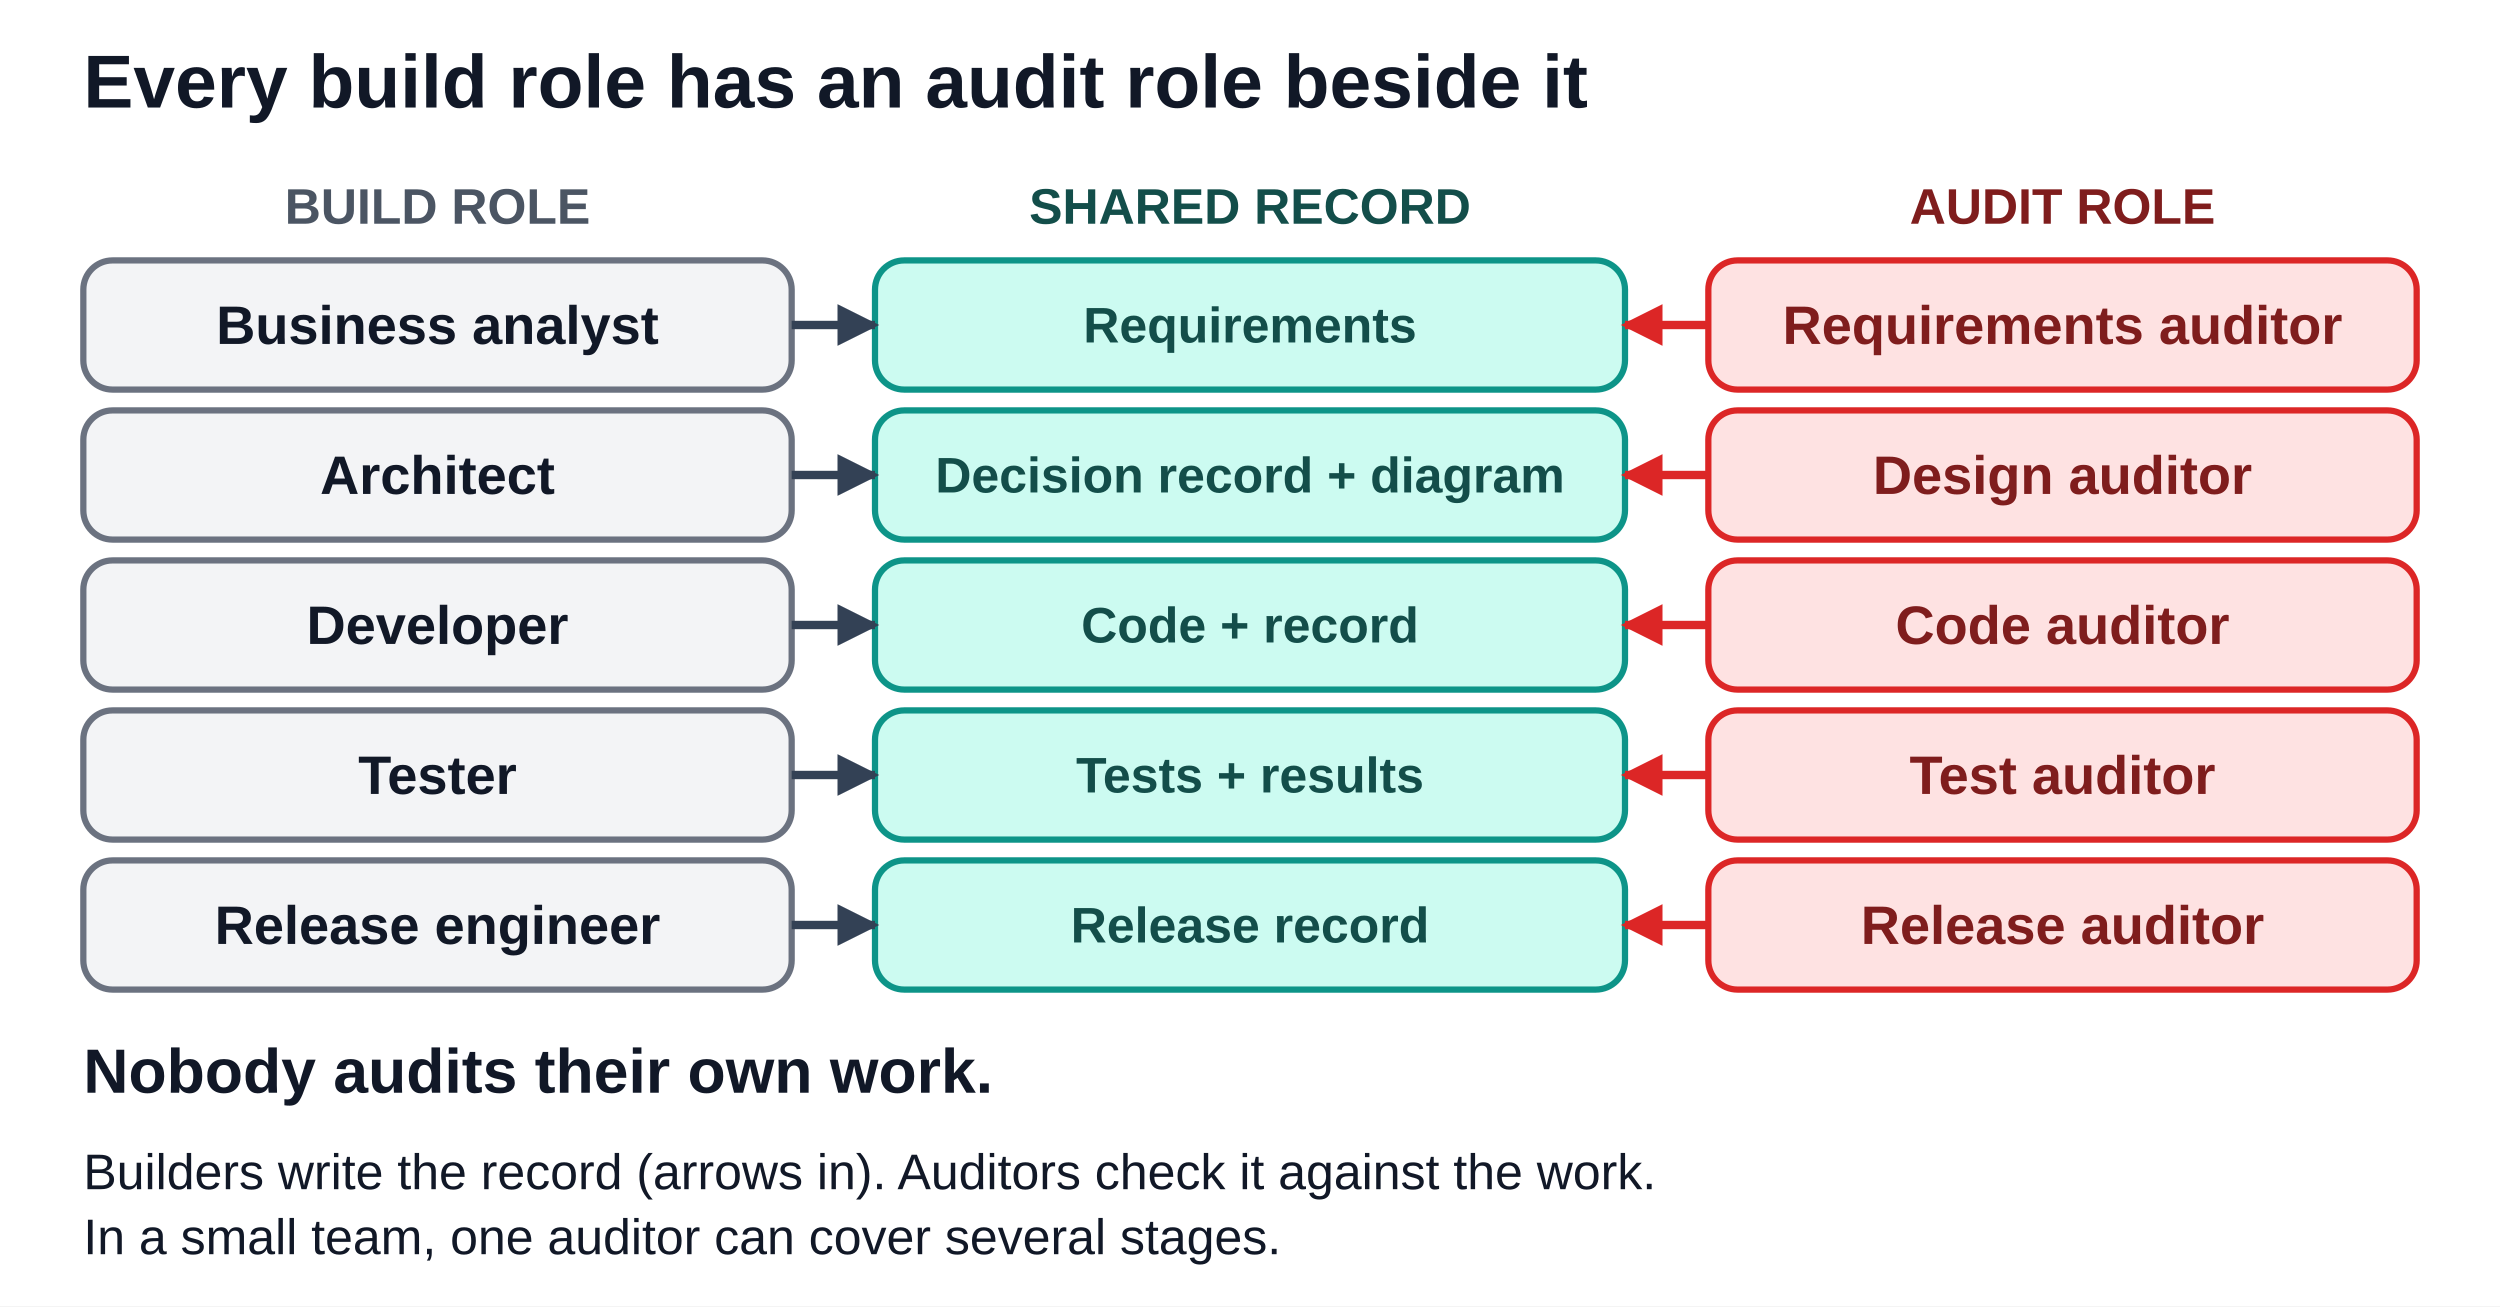
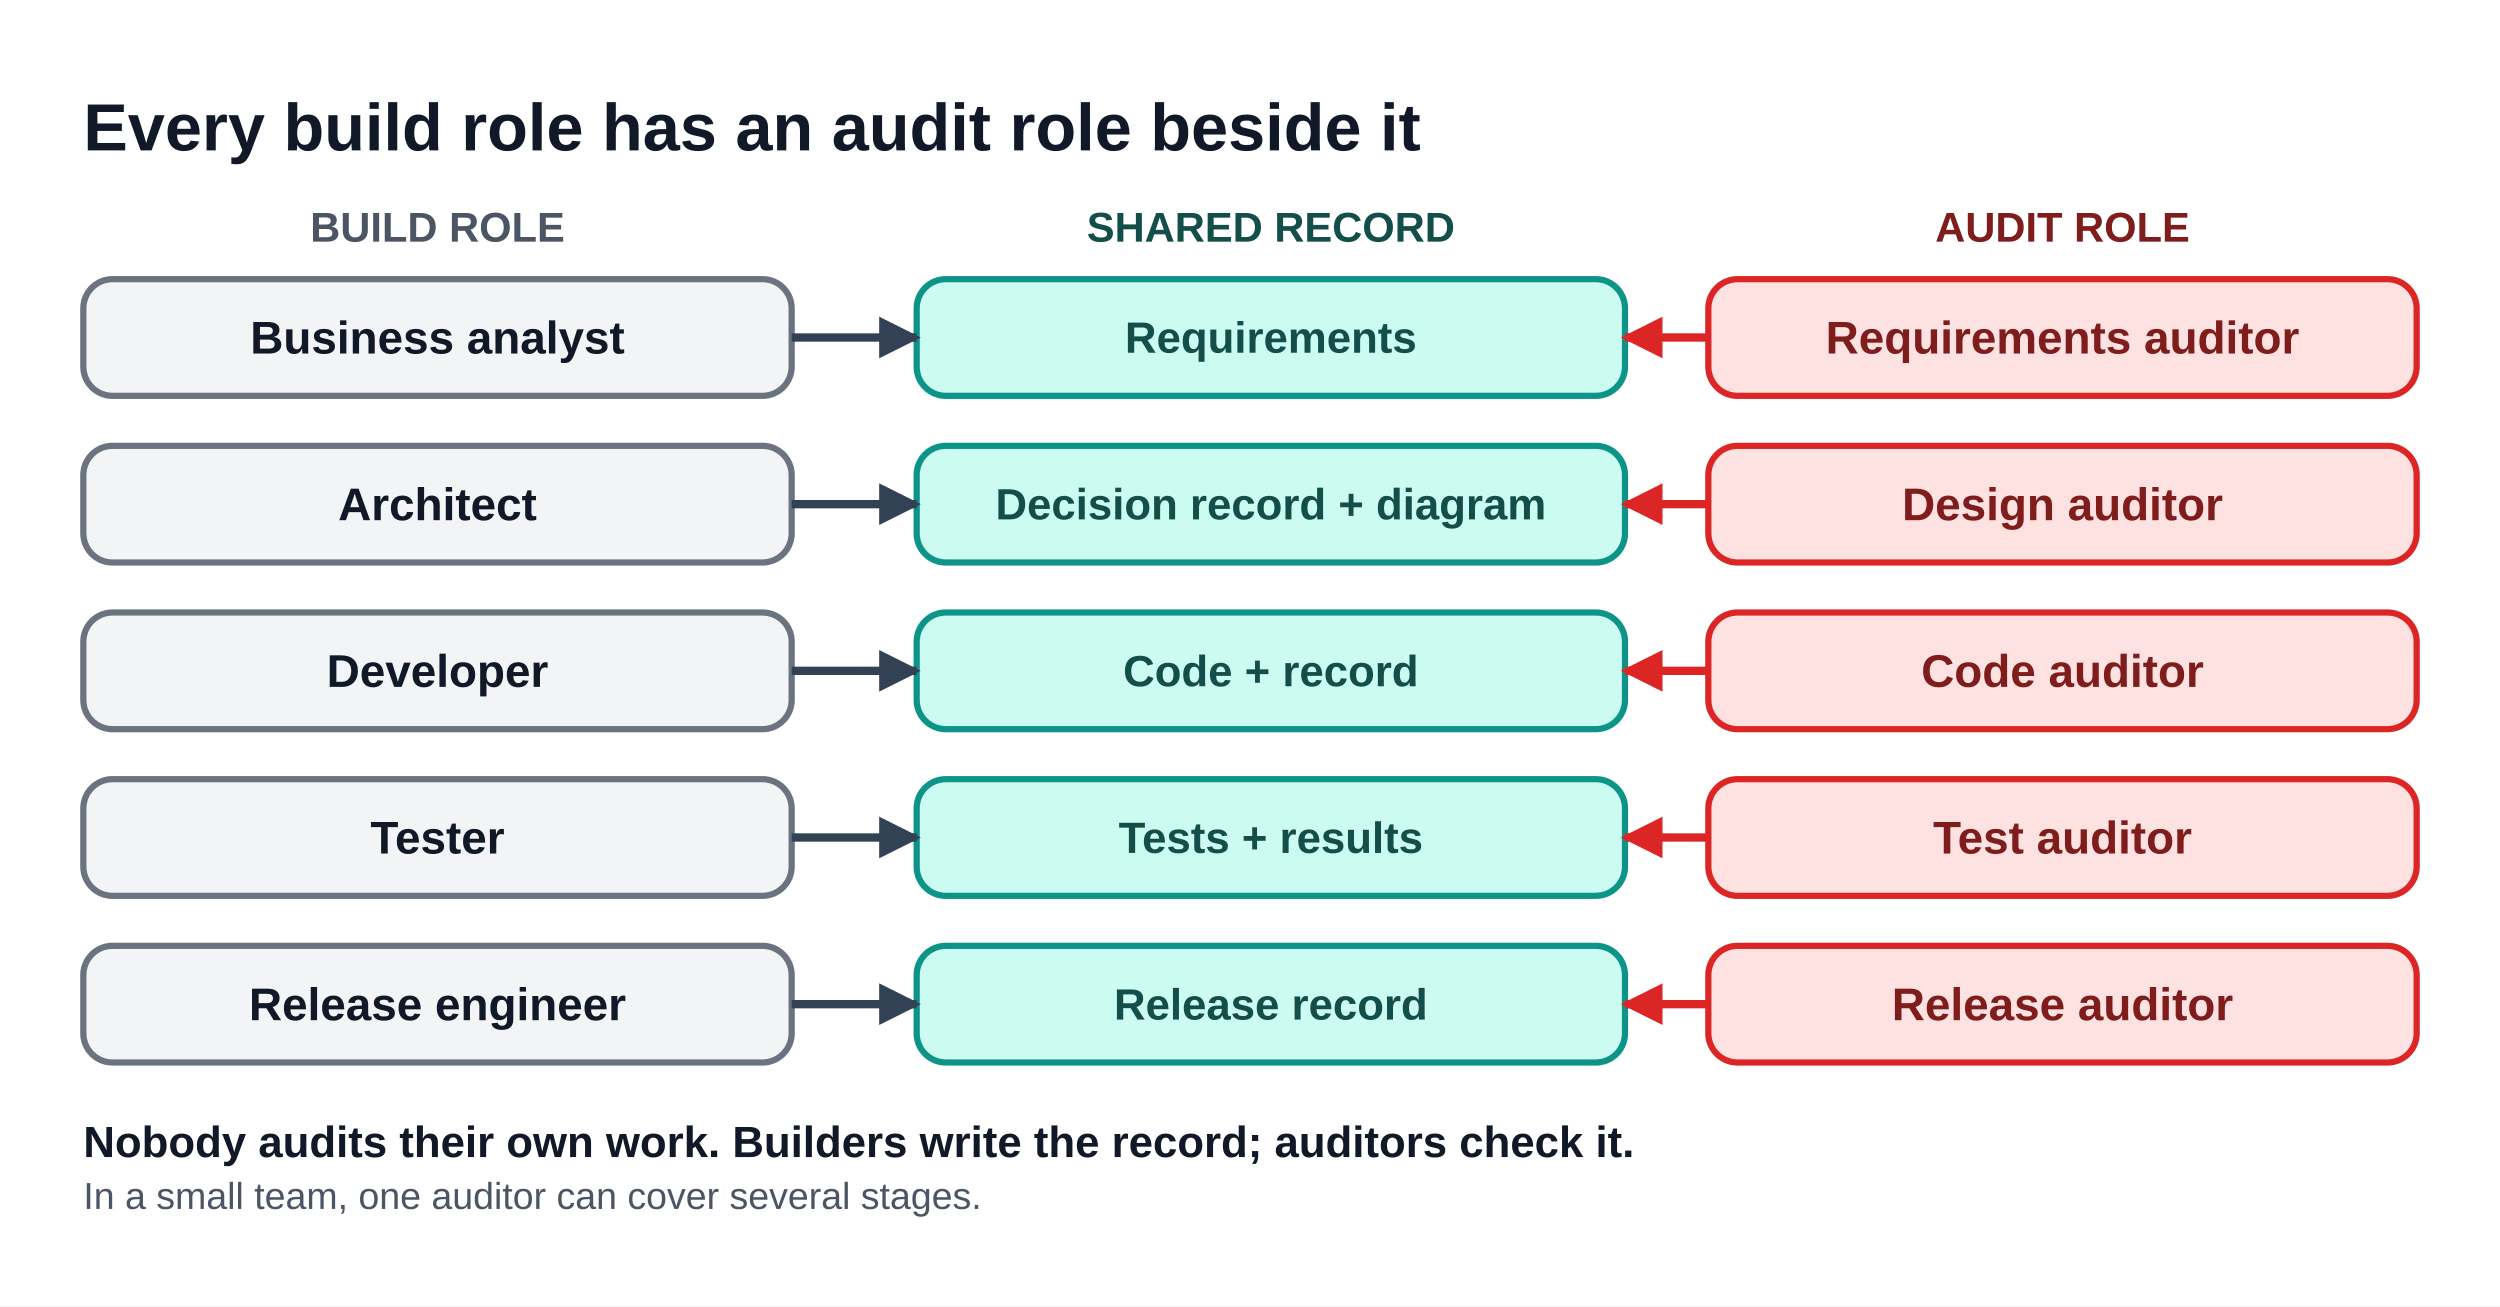
<svg xmlns="http://www.w3.org/2000/svg" width="1200" height="627" viewBox="0 0 1200 627" font-family="Segoe UI, Arial, Helvetica, sans-serif">
  <defs>
    <marker id="m334155" viewBox="0 0 10 10" refX="9" refY="5" markerWidth="5" markerHeight="5" orient="auto-start-reverse">
      <path d="M0,0 L10,5 L0,10 z" fill="#334155" />
    </marker>
    <marker id="mDC2626" viewBox="0 0 10 10" refX="9" refY="5" markerWidth="5" markerHeight="5" orient="auto-start-reverse">
      <path d="M0,0 L10,5 L0,10 z" fill="#DC2626" />
    </marker>
  </defs>
  <rect width="1200" height="627" fill="#FFFFFF" />
-   <text x="40" y="51.6" text-anchor="start" font-size="36" font-weight="700" fill="#111827">Every build role has an audit role beside it</text>
-   <text x="210.0" y="107.4" text-anchor="middle" font-size="24" font-weight="700" fill="#4B5563">BUILD ROLE</text>
-   <text x="600.0" y="107.4" text-anchor="middle" font-size="24" font-weight="700" fill="#134E4A">SHARED RECORD</text>
-   <text x="990.0" y="107.4" text-anchor="middle" font-size="24" font-weight="700" fill="#7F1D1D">AUDIT ROLE</text>
-   <rect x="40" y="125" width="340" height="62" rx="14" fill="#F3F4F6" fill-opacity="1" stroke="#6B7280" stroke-width="3" />
-   <text x="210.0" y="165.1" text-anchor="middle" font-size="26" font-weight="700" fill="#111827">Business analyst</text>
-   <rect x="420" y="125" width="360" height="62" rx="14" fill="#CCFBF1" fill-opacity="1" stroke="#0D9488" stroke-width="3" />
-   <text x="600.0" y="164.4" text-anchor="middle" font-size="24" font-weight="700" fill="#134E4A">Requirements</text>
-   <rect x="820" y="125" width="340" height="62" rx="14" fill="#FEE2E2" fill-opacity="1" stroke="#DC2626" stroke-width="3" />
-   <text x="990.0" y="165.1" text-anchor="middle" font-size="26" font-weight="700" fill="#7F1D1D">Requirements auditor</text>
-   <polyline points="380,156 420,156" fill="none" stroke="#334155" stroke-width="4" stroke-linejoin="round" marker-end="url(#m334155)" />
-   <polyline points="820,156 780,156" fill="none" stroke="#DC2626" stroke-width="4" stroke-linejoin="round" marker-end="url(#mDC2626)" />
-   <rect x="40" y="197" width="340" height="62" rx="14" fill="#F3F4F6" fill-opacity="1" stroke="#6B7280" stroke-width="3" />
-   <text x="210.0" y="237.1" text-anchor="middle" font-size="26" font-weight="700" fill="#111827">Architect</text>
-   <rect x="420" y="197" width="360" height="62" rx="14" fill="#CCFBF1" fill-opacity="1" stroke="#0D9488" stroke-width="3" />
-   <text x="600.0" y="236.4" text-anchor="middle" font-size="24" font-weight="700" fill="#134E4A">Decision record + diagram</text>
-   <rect x="820" y="197" width="340" height="62" rx="14" fill="#FEE2E2" fill-opacity="1" stroke="#DC2626" stroke-width="3" />
-   <text x="990.0" y="237.1" text-anchor="middle" font-size="26" font-weight="700" fill="#7F1D1D">Design auditor</text>
-   <polyline points="380,228 420,228" fill="none" stroke="#334155" stroke-width="4" stroke-linejoin="round" marker-end="url(#m334155)" />
-   <polyline points="820,228 780,228" fill="none" stroke="#DC2626" stroke-width="4" stroke-linejoin="round" marker-end="url(#mDC2626)" />
-   <rect x="40" y="269" width="340" height="62" rx="14" fill="#F3F4F6" fill-opacity="1" stroke="#6B7280" stroke-width="3" />
-   <text x="210.0" y="309.1" text-anchor="middle" font-size="26" font-weight="700" fill="#111827">Developer</text>
-   <rect x="420" y="269" width="360" height="62" rx="14" fill="#CCFBF1" fill-opacity="1" stroke="#0D9488" stroke-width="3" />
-   <text x="600.0" y="308.4" text-anchor="middle" font-size="24" font-weight="700" fill="#134E4A">Code + record</text>
-   <rect x="820" y="269" width="340" height="62" rx="14" fill="#FEE2E2" fill-opacity="1" stroke="#DC2626" stroke-width="3" />
-   <text x="990.0" y="309.1" text-anchor="middle" font-size="26" font-weight="700" fill="#7F1D1D">Code auditor</text>
-   <polyline points="380,300 420,300" fill="none" stroke="#334155" stroke-width="4" stroke-linejoin="round" marker-end="url(#m334155)" />
-   <polyline points="820,300 780,300" fill="none" stroke="#DC2626" stroke-width="4" stroke-linejoin="round" marker-end="url(#mDC2626)" />
-   <rect x="40" y="341" width="340" height="62" rx="14" fill="#F3F4F6" fill-opacity="1" stroke="#6B7280" stroke-width="3" />
-   <text x="210.0" y="381.1" text-anchor="middle" font-size="26" font-weight="700" fill="#111827">Tester</text>
-   <rect x="420" y="341" width="360" height="62" rx="14" fill="#CCFBF1" fill-opacity="1" stroke="#0D9488" stroke-width="3" />
-   <text x="600.0" y="380.4" text-anchor="middle" font-size="24" font-weight="700" fill="#134E4A">Tests + results</text>
-   <rect x="820" y="341" width="340" height="62" rx="14" fill="#FEE2E2" fill-opacity="1" stroke="#DC2626" stroke-width="3" />
-   <text x="990.0" y="381.1" text-anchor="middle" font-size="26" font-weight="700" fill="#7F1D1D">Test auditor</text>
-   <polyline points="380,372 420,372" fill="none" stroke="#334155" stroke-width="4" stroke-linejoin="round" marker-end="url(#m334155)" />
-   <polyline points="820,372 780,372" fill="none" stroke="#DC2626" stroke-width="4" stroke-linejoin="round" marker-end="url(#mDC2626)" />
-   <rect x="40" y="413" width="340" height="62" rx="14" fill="#F3F4F6" fill-opacity="1" stroke="#6B7280" stroke-width="3" />
-   <text x="210.0" y="453.1" text-anchor="middle" font-size="26" font-weight="700" fill="#111827">Release engineer</text>
-   <rect x="420" y="413" width="360" height="62" rx="14" fill="#CCFBF1" fill-opacity="1" stroke="#0D9488" stroke-width="3" />
-   <text x="600.0" y="452.4" text-anchor="middle" font-size="24" font-weight="700" fill="#134E4A">Release record</text>
-   <rect x="820" y="413" width="340" height="62" rx="14" fill="#FEE2E2" fill-opacity="1" stroke="#DC2626" stroke-width="3" />
-   <text x="990.0" y="453.1" text-anchor="middle" font-size="26" font-weight="700" fill="#7F1D1D">Release auditor</text>
-   <polyline points="380,444 420,444" fill="none" stroke="#334155" stroke-width="4" stroke-linejoin="round" marker-end="url(#m334155)" />
-   <polyline points="820,444 780,444" fill="none" stroke="#DC2626" stroke-width="4" stroke-linejoin="round" marker-end="url(#mDC2626)" />
-   <text x="40" y="524.5" text-anchor="start" font-size="30" font-weight="700" fill="#111827">Nobody audits their own work.</text>
-   <text x="40" y="570.8" text-anchor="start" font-size="24" font-weight="400" fill="#111827">Builders write the record (arrows in). Auditors check it against the work.</text>
-   <text x="40" y="602.0" text-anchor="start" font-size="24" font-weight="400" fill="#111827">In a small team, one auditor can cover several stages.</text>
+   <text x="40" y="72.2" text-anchor="start" font-size="32" font-weight="700" fill="#111827">Every build role has an audit role beside it</text>
+   <text x="210.0" y="116.0" text-anchor="middle" font-size="20" font-weight="700" fill="#4B5563">BUILD ROLE</text>
+   <text x="610.0" y="116.0" text-anchor="middle" font-size="20" font-weight="700" fill="#134E4A">SHARED RECORD</text>
+   <text x="990.0" y="116.0" text-anchor="middle" font-size="20" font-weight="700" fill="#7F1D1D">AUDIT ROLE</text>
+   <rect x="40" y="134" width="340" height="56" rx="14" fill="#F3F4F6" fill-opacity="1" stroke="#6B7280" stroke-width="3" />
+   <text x="210.0" y="169.7" text-anchor="middle" font-size="22" font-weight="700" fill="#111827">Business analyst</text>
+   <rect x="440" y="134" width="340" height="56" rx="14" fill="#CCFBF1" fill-opacity="1" stroke="#0D9488" stroke-width="3" />
+   <text x="610.0" y="169.3" text-anchor="middle" font-size="21" font-weight="700" fill="#134E4A">Requirements</text>
+   <rect x="820" y="134" width="340" height="56" rx="14" fill="#FEE2E2" fill-opacity="1" stroke="#DC2626" stroke-width="3" />
+   <text x="990.0" y="169.7" text-anchor="middle" font-size="22" font-weight="700" fill="#7F1D1D">Requirements auditor</text>
+   <polyline points="380,162 440,162" fill="none" stroke="#334155" stroke-width="4" stroke-linejoin="round" marker-end="url(#m334155)" />
+   <polyline points="820,162 780,162" fill="none" stroke="#DC2626" stroke-width="4" stroke-linejoin="round" marker-end="url(#mDC2626)" />
+   <rect x="40" y="214" width="340" height="56" rx="14" fill="#F3F4F6" fill-opacity="1" stroke="#6B7280" stroke-width="3" />
+   <text x="210.0" y="249.7" text-anchor="middle" font-size="22" font-weight="700" fill="#111827">Architect</text>
+   <rect x="440" y="214" width="340" height="56" rx="14" fill="#CCFBF1" fill-opacity="1" stroke="#0D9488" stroke-width="3" />
+   <text x="610.0" y="249.3" text-anchor="middle" font-size="21" font-weight="700" fill="#134E4A">Decision record + diagram</text>
+   <rect x="820" y="214" width="340" height="56" rx="14" fill="#FEE2E2" fill-opacity="1" stroke="#DC2626" stroke-width="3" />
+   <text x="990.0" y="249.7" text-anchor="middle" font-size="22" font-weight="700" fill="#7F1D1D">Design auditor</text>
+   <polyline points="380,242 440,242" fill="none" stroke="#334155" stroke-width="4" stroke-linejoin="round" marker-end="url(#m334155)" />
+   <polyline points="820,242 780,242" fill="none" stroke="#DC2626" stroke-width="4" stroke-linejoin="round" marker-end="url(#mDC2626)" />
+   <rect x="40" y="294" width="340" height="56" rx="14" fill="#F3F4F6" fill-opacity="1" stroke="#6B7280" stroke-width="3" />
+   <text x="210.0" y="329.7" text-anchor="middle" font-size="22" font-weight="700" fill="#111827">Developer</text>
+   <rect x="440" y="294" width="340" height="56" rx="14" fill="#CCFBF1" fill-opacity="1" stroke="#0D9488" stroke-width="3" />
+   <text x="610.0" y="329.4" text-anchor="middle" font-size="21" font-weight="700" fill="#134E4A">Code + record</text>
+   <rect x="820" y="294" width="340" height="56" rx="14" fill="#FEE2E2" fill-opacity="1" stroke="#DC2626" stroke-width="3" />
+   <text x="990.0" y="329.7" text-anchor="middle" font-size="22" font-weight="700" fill="#7F1D1D">Code auditor</text>
+   <polyline points="380,322 440,322" fill="none" stroke="#334155" stroke-width="4" stroke-linejoin="round" marker-end="url(#m334155)" />
+   <polyline points="820,322 780,322" fill="none" stroke="#DC2626" stroke-width="4" stroke-linejoin="round" marker-end="url(#mDC2626)" />
+   <rect x="40" y="374" width="340" height="56" rx="14" fill="#F3F4F6" fill-opacity="1" stroke="#6B7280" stroke-width="3" />
+   <text x="210.0" y="409.7" text-anchor="middle" font-size="22" font-weight="700" fill="#111827">Tester</text>
+   <rect x="440" y="374" width="340" height="56" rx="14" fill="#CCFBF1" fill-opacity="1" stroke="#0D9488" stroke-width="3" />
+   <text x="610.0" y="409.4" text-anchor="middle" font-size="21" font-weight="700" fill="#134E4A">Tests + results</text>
+   <rect x="820" y="374" width="340" height="56" rx="14" fill="#FEE2E2" fill-opacity="1" stroke="#DC2626" stroke-width="3" />
+   <text x="990.0" y="409.7" text-anchor="middle" font-size="22" font-weight="700" fill="#7F1D1D">Test auditor</text>
+   <polyline points="380,402 440,402" fill="none" stroke="#334155" stroke-width="4" stroke-linejoin="round" marker-end="url(#m334155)" />
+   <polyline points="820,402 780,402" fill="none" stroke="#DC2626" stroke-width="4" stroke-linejoin="round" marker-end="url(#mDC2626)" />
+   <rect x="40" y="454" width="340" height="56" rx="14" fill="#F3F4F6" fill-opacity="1" stroke="#6B7280" stroke-width="3" />
+   <text x="210.0" y="489.7" text-anchor="middle" font-size="22" font-weight="700" fill="#111827">Release engineer</text>
+   <rect x="440" y="454" width="340" height="56" rx="14" fill="#CCFBF1" fill-opacity="1" stroke="#0D9488" stroke-width="3" />
+   <text x="610.0" y="489.4" text-anchor="middle" font-size="21" font-weight="700" fill="#134E4A">Release record</text>
+   <rect x="820" y="454" width="340" height="56" rx="14" fill="#FEE2E2" fill-opacity="1" stroke="#DC2626" stroke-width="3" />
+   <text x="990.0" y="489.7" text-anchor="middle" font-size="22" font-weight="700" fill="#7F1D1D">Release auditor</text>
+   <polyline points="380,482 440,482" fill="none" stroke="#334155" stroke-width="4" stroke-linejoin="round" marker-end="url(#m334155)" />
+   <polyline points="820,482 780,482" fill="none" stroke="#DC2626" stroke-width="4" stroke-linejoin="round" marker-end="url(#mDC2626)" />
+   <text x="40" y="555.4" text-anchor="start" font-size="21" font-weight="700" fill="#111827">Nobody audits their own work. Builders write the record; auditors check it.</text>
+   <text x="40" y="580.3" text-anchor="start" font-size="18" font-weight="400" fill="#4B5563">In a small team, one auditor can cover several stages.</text>
</svg>
